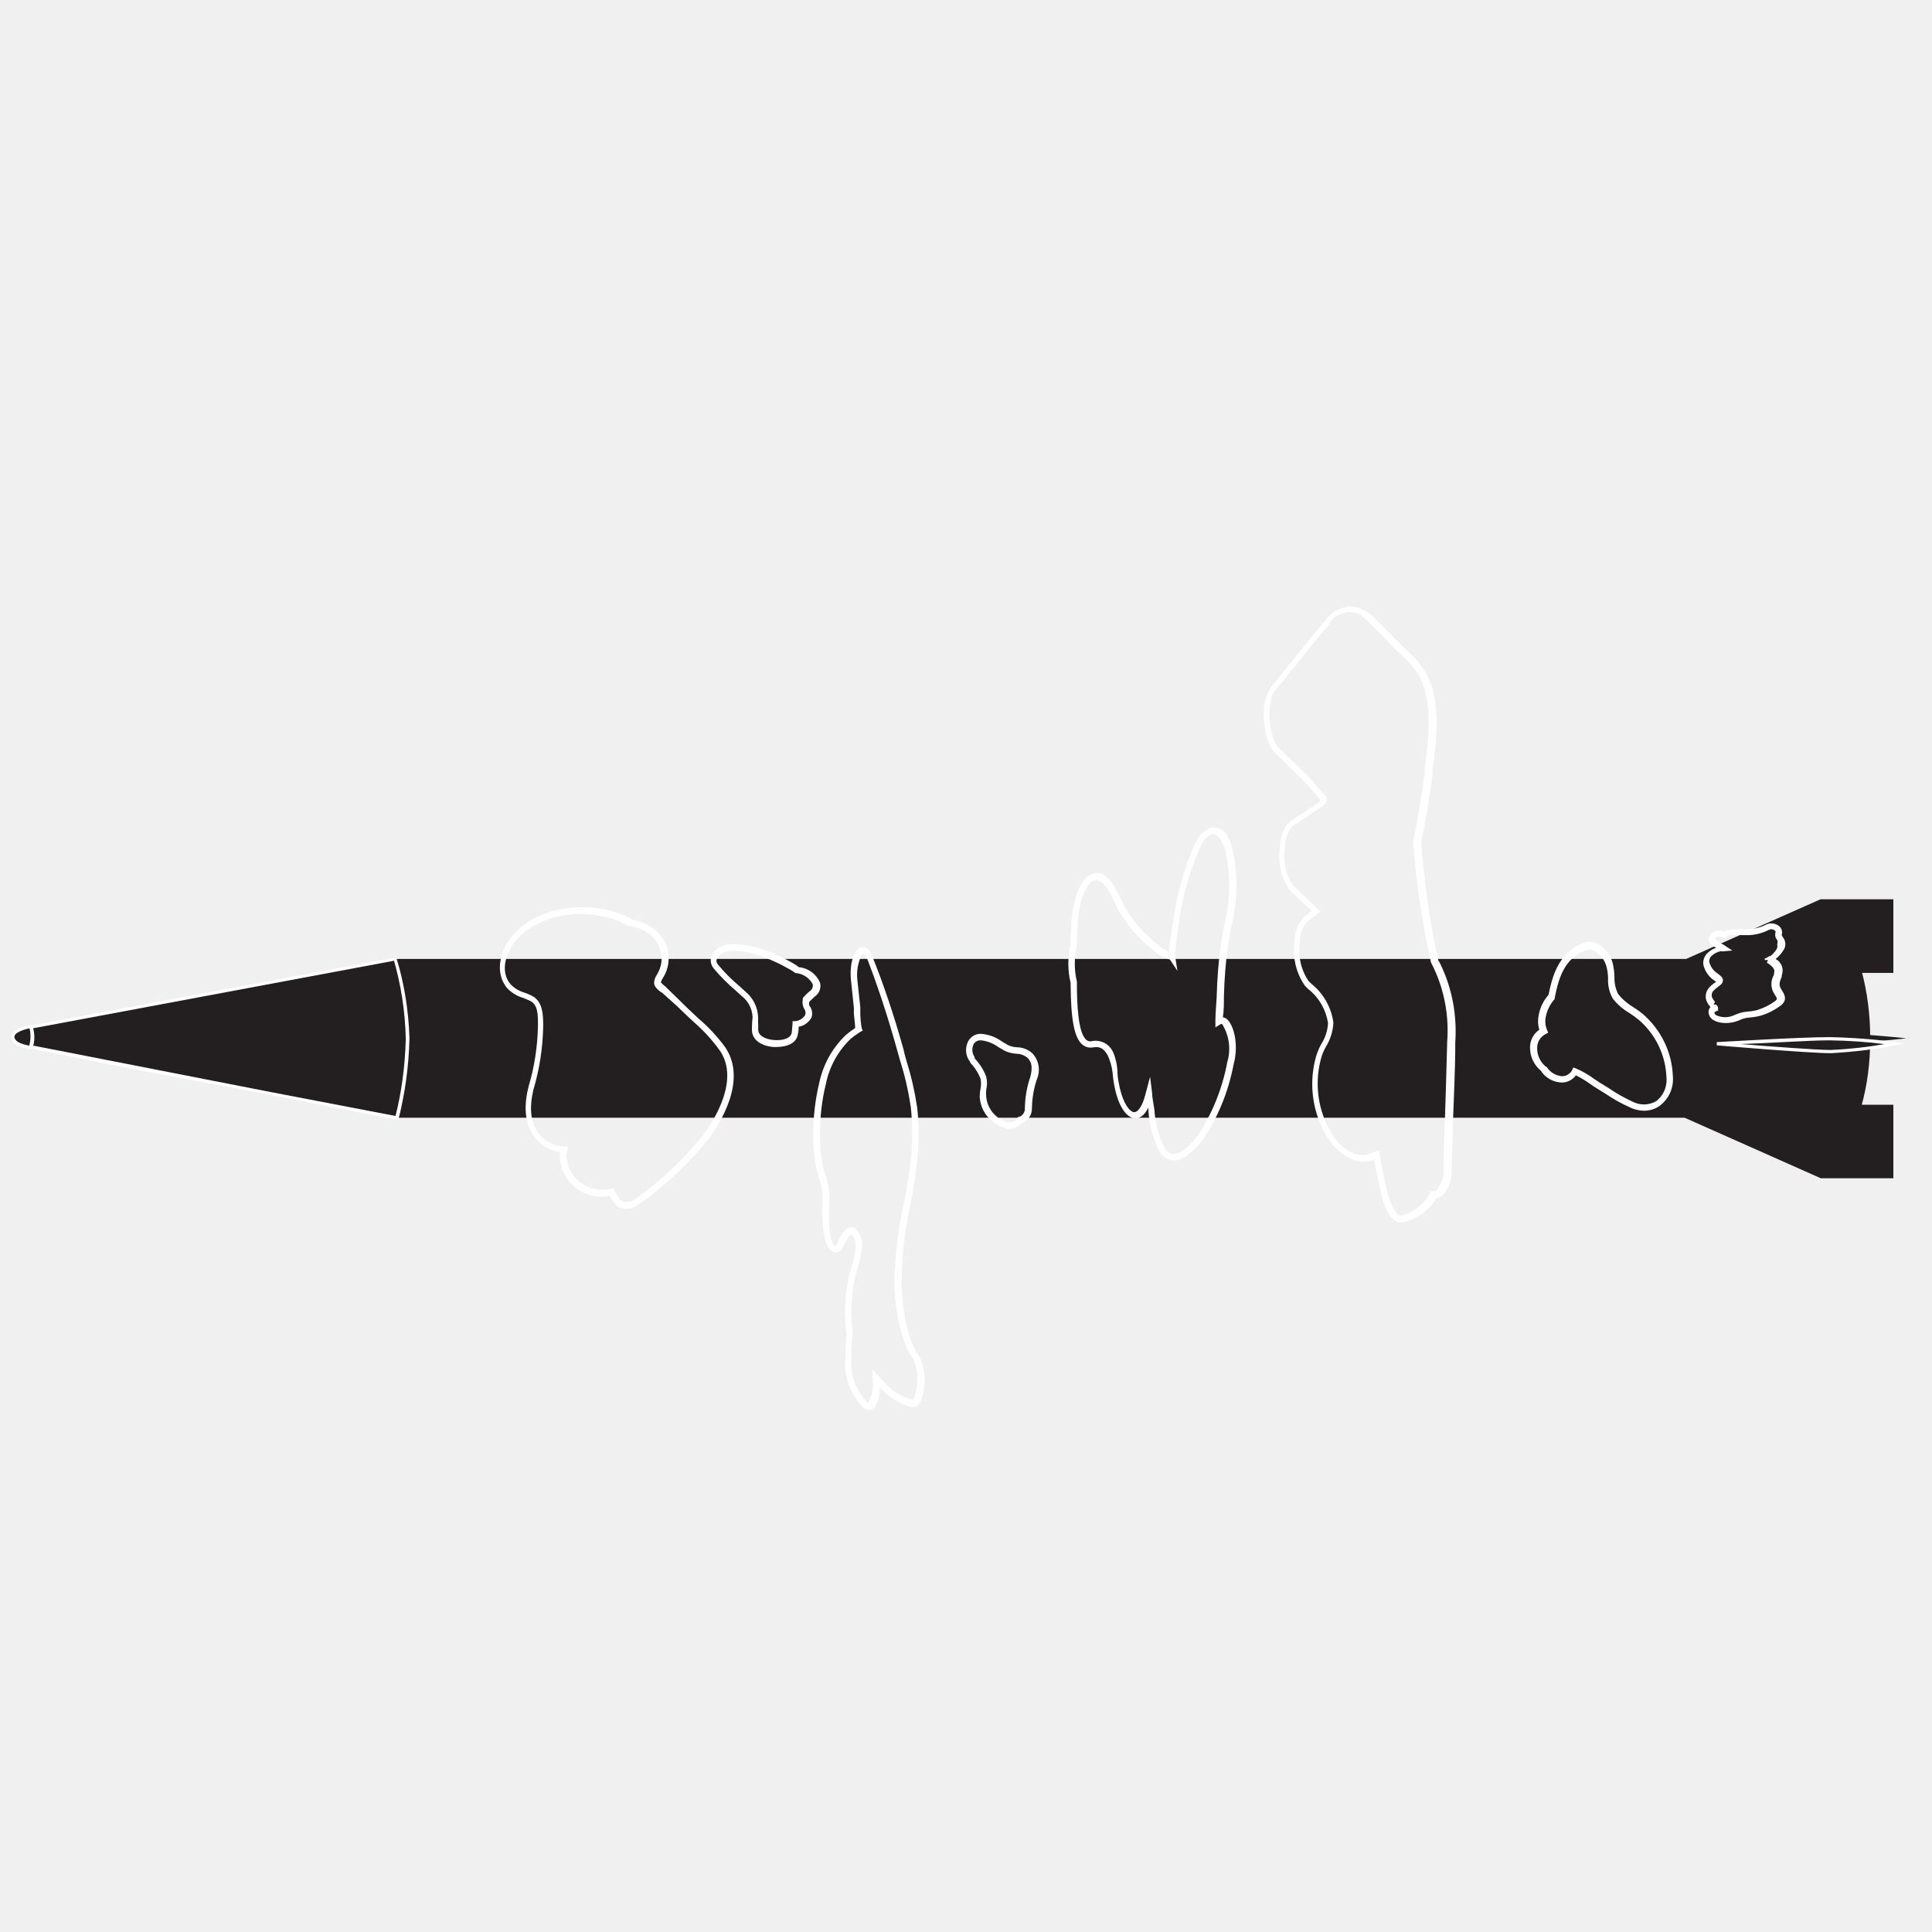
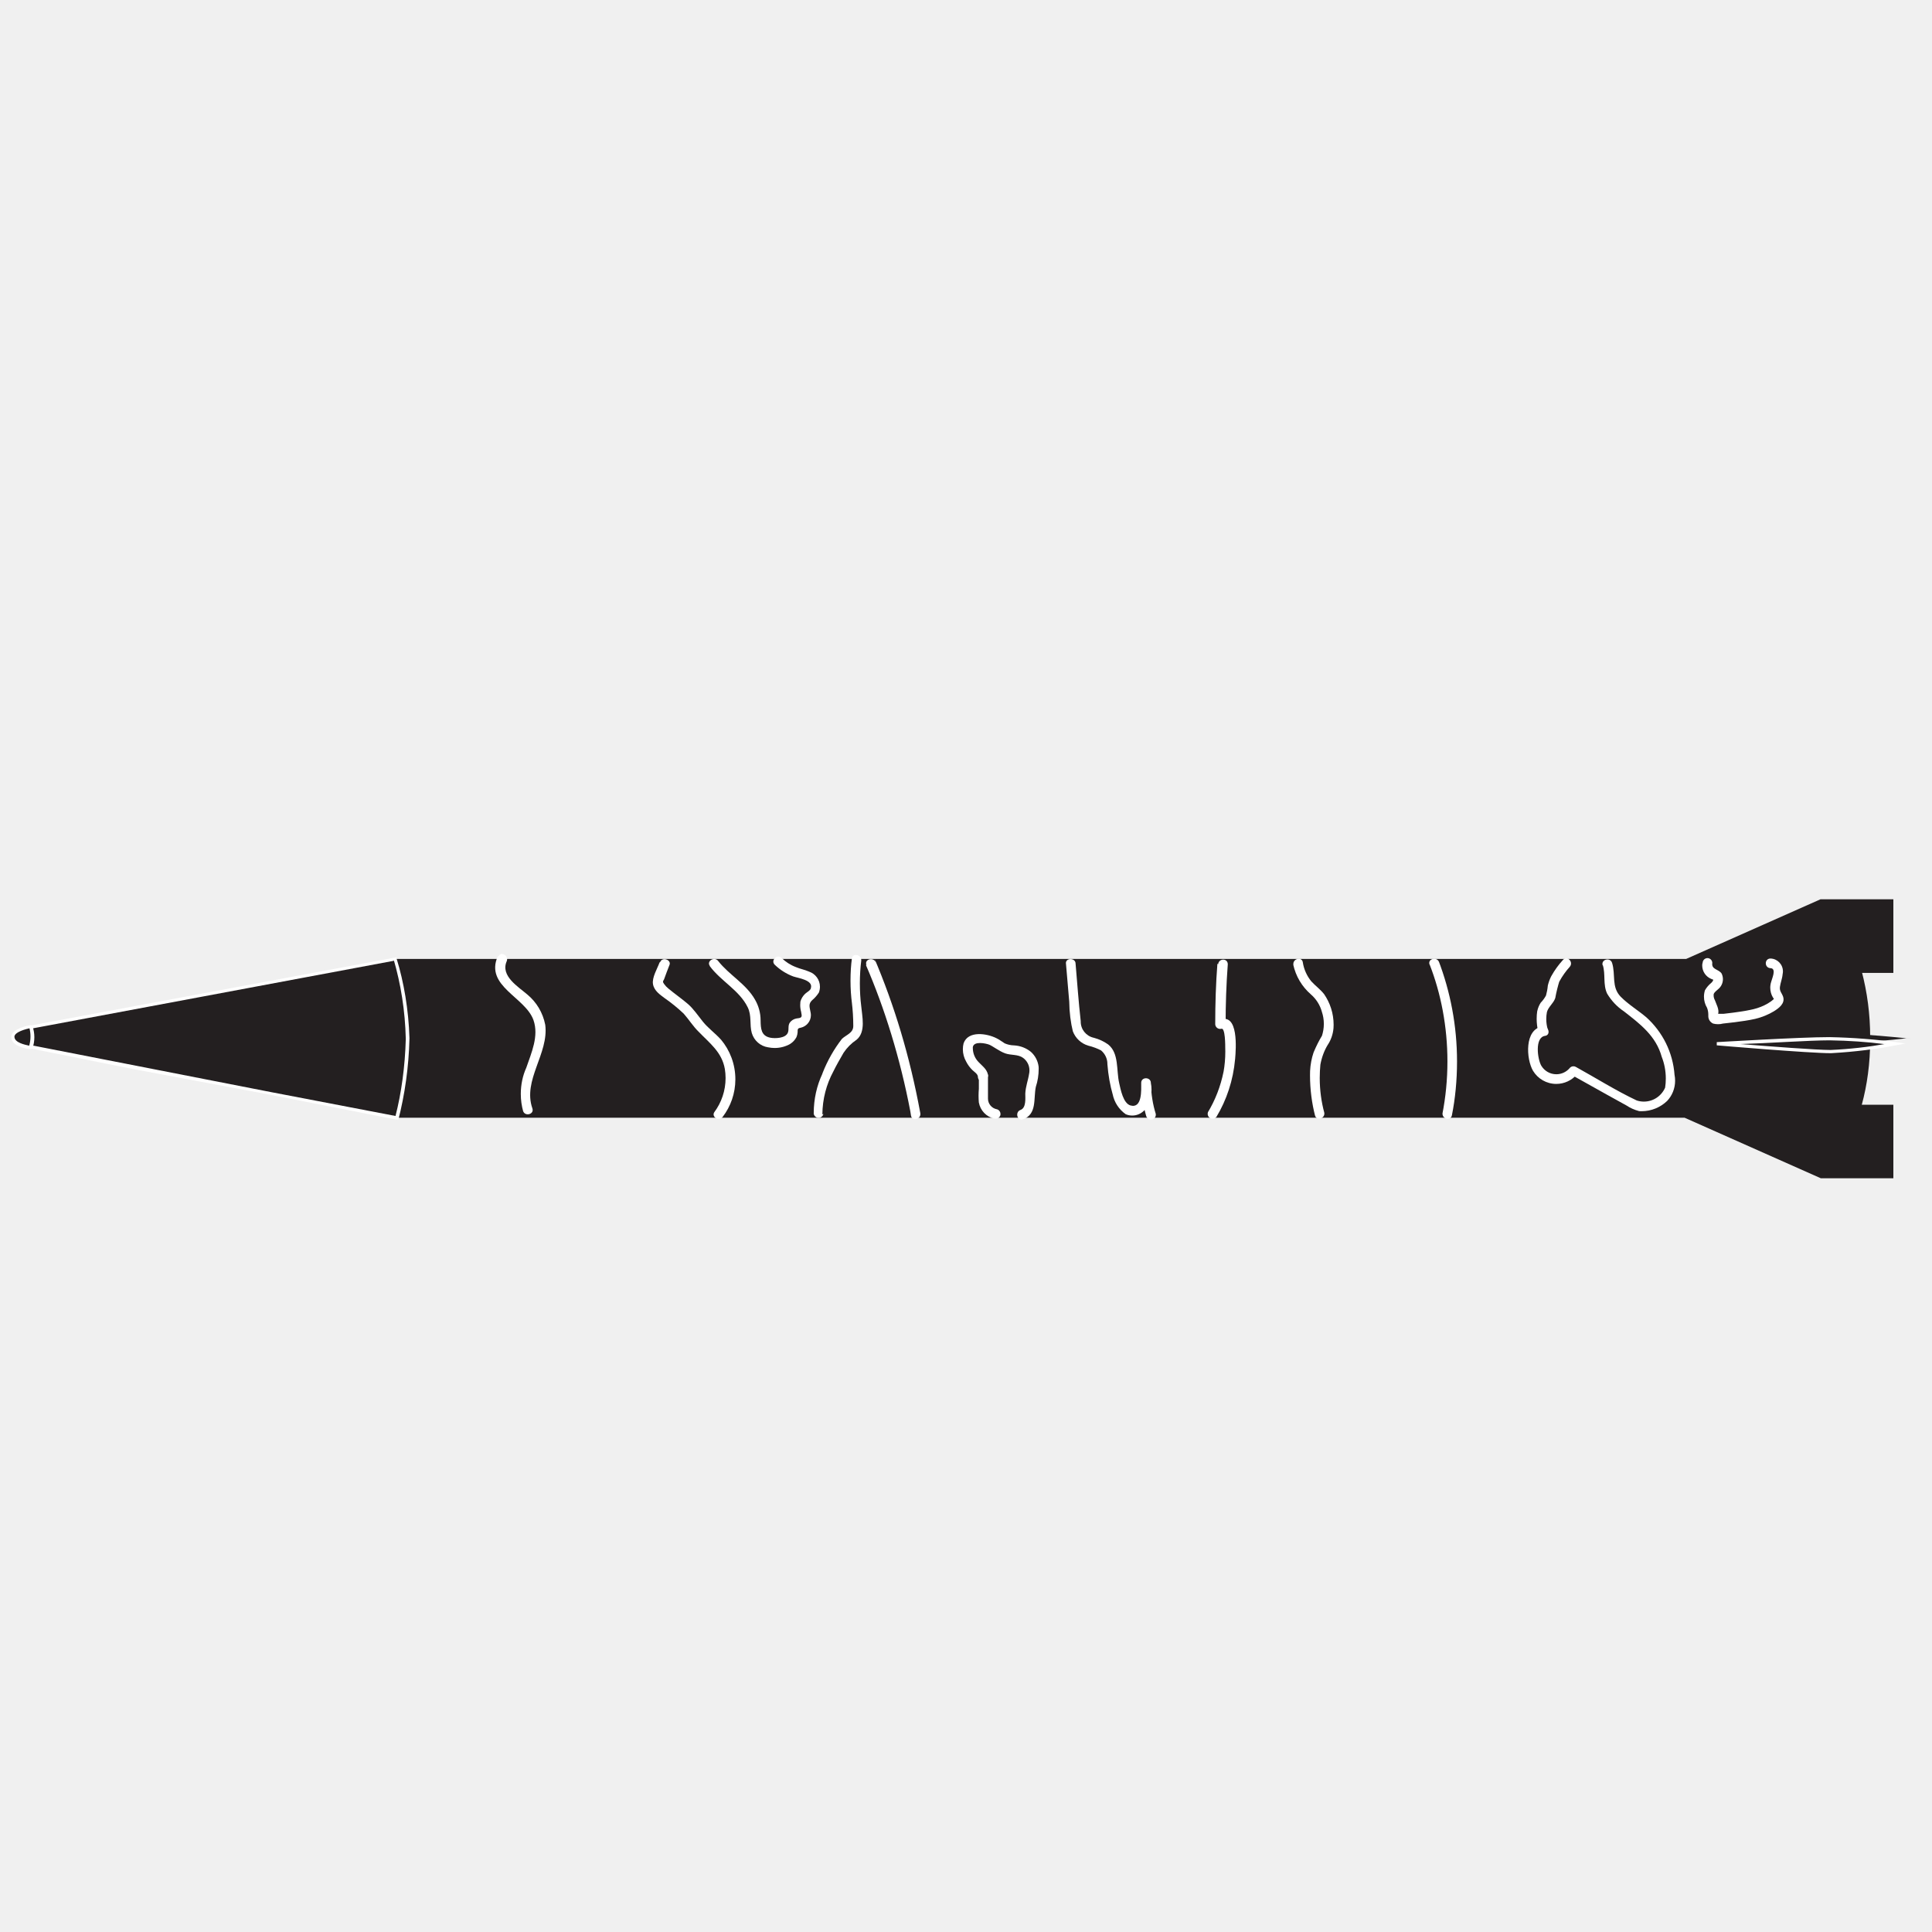
<svg xmlns="http://www.w3.org/2000/svg" version="1.1" width="32" height="32" viewBox="0 0 32 32">
  <path fill="#231f20" d="M27.554 17.199c0.603-0.068 1.302-0.107 2.010-0.107s1.407 0.039 2.095 0.114l-0.085-0.008c-0.603 0.068-1.302 0.107-2.010 0.107s-1.407-0.039-2.095-0.114l0.085 0.008z" />
  <path fill="#231f20" d="M31.36 14.895h-1.207l-2.225 0.988h-21.406v2.63h21.38l2.257 1.003h1.201v-1.218h-0.523c0.088-0.321 0.139-0.69 0.139-1.071 0-0.010-0-0.020-0-0.029v0.002c0-0.006 0-0.013 0-0.020 0-0.379-0.049-0.746-0.141-1.096l0.007 0.030h0.518z" />
-   <path fill="#fff" d="M10.374 20.019h-0.041c-0.064-0.005-0.12-0.038-0.155-0.087l-0-0.001c-0.026-0.035-0.052-0.076-0.076-0.118l-0.003-0.006c-0.041 0.009-0.088 0.014-0.137 0.014-0.347 0-0.635-0.256-0.684-0.59l-0-0.004c-0.003-0.022-0.005-0.047-0.005-0.073s0.002-0.051 0.006-0.075l-0 0.003c-0.122-0.017-0.231-0.066-0.319-0.14l0.001 0.001c-0.237-0.196-0.311-0.514-0.213-0.917l0.015-0.060c0.086-0.29 0.14-0.624 0.147-0.969l0-0.004v-0.034c0-0.149 0-0.32-0.13-0.382l-0.111-0.047c-0.109-0.032-0.203-0.091-0.275-0.17l-0-0c-0.213-0.265-0.105-0.653 0.128-0.9 0.471-0.506 1.365-0.54 1.901-0.256l0.053 0.032c0.168 0.026 0.314 0.103 0.427 0.213l-0-0c0.107 0.109 0.172 0.259 0.172 0.423 0 0.103-0.026 0.201-0.072 0.286l0.002-0.003-0.026 0.045c-0.012 0.019-0.023 0.041-0.031 0.064l-0.001 0.002c0 0.015 0.045 0.051 0.064 0.066 0.013 0.010 0.024 0.020 0.034 0.032l0 0 0.241 0.235 0.111 0.109 0.166 0.156c0.171 0.145 0.321 0.307 0.451 0.485l0.005 0.008c0.354 0.54-0.083 1.237-0.286 1.513-0.336 0.412-0.716 0.769-1.139 1.070l-0.018 0.012c-0.055 0.043-0.125 0.068-0.201 0.068-0.001 0-0.001 0-0.002 0h0zM10.161 19.686l0.017 0.036c0.030 0.055 0.059 0.102 0.092 0.146l-0.002-0.003c0.020 0.026 0.051 0.043 0.085 0.045l0 0c0.008 0.001 0.016 0.001 0.025 0.001 0.051 0 0.098-0.017 0.135-0.044l-0.001 0c0.433-0.308 0.806-0.66 1.127-1.056l0.008-0.011c0.19-0.258 0.599-0.907 0.282-1.391-0.127-0.177-0.268-0.332-0.424-0.469l-0.003-0.003c-0.060-0.053-0.115-0.107-0.171-0.16l-0.111-0.107-0.256-0.23-0.028-0.015c-0.045-0.036-0.1-0.083-0.102-0.145 0.002-0.050 0.019-0.095 0.045-0.133l-0.001 0.001c0.007-0.010 0.013-0.022 0.019-0.035l0.001-0.001c0.038-0.069 0.060-0.151 0.060-0.239 0-0.136-0.054-0.259-0.142-0.35l0 0c-0.103-0.099-0.238-0.166-0.387-0.185l-0.004-0h-0.021c-0.015-0.011-0.032-0.021-0.049-0.029l-0.002-0.001c-0.501-0.267-1.335-0.237-1.775 0.233-0.198 0.213-0.305 0.542-0.124 0.759 0.062 0.065 0.141 0.114 0.229 0.14l0.004 0.001c0.048 0.017 0.088 0.035 0.126 0.054l-0.006-0.003c0.183 0.090 0.188 0.311 0.19 0.474v0.034c-0.007 0.359-0.061 0.702-0.156 1.028l0.007-0.028-0.015 0.058c-0.060 0.254-0.079 0.597 0.179 0.811 0.091 0.070 0.205 0.114 0.33 0.117h0.058v0.058c-0.003 0.015-0.008 0.027-0.013 0.040l0.001-0.001c-0.004 0.019-0.006 0.042-0.006 0.064 0 0.019 0.002 0.037 0.005 0.055l-0-0.002c0.013 0.086 0.041 0.164 0.083 0.233l-0.002-0.003c0.112 0.168 0.301 0.278 0.515 0.278 0.049 0 0.096-0.006 0.142-0.016l-0.004 0.001z" />
-   <path fill="#fff" d="M14.383 23.351c-0.033-0.001-0.062-0.015-0.083-0.036v0c-0.187-0.187-0.302-0.446-0.302-0.731 0-0.020 0.001-0.041 0.002-0.061l-0 0.003c-0-0.012-0-0.026-0-0.041 0-0.141 0.009-0.279 0.025-0.415l-0.002 0.016c-0.016-0.091-0.025-0.197-0.026-0.305v-0c-0-0.009-0-0.020-0-0.032 0-0.201 0.021-0.397 0.061-0.586l-0.003 0.018c0.013-0.062 0.030-0.122 0.047-0.186 0.032-0.092 0.056-0.2 0.068-0.312l0.001-0.006c0.003-0.015 0.004-0.032 0.004-0.050 0-0.071-0.026-0.135-0.069-0.185l0 0s-0.043 0-0.147 0.213c-0.041 0.090-0.102 0.092-0.128 0.087-0.079 0-0.145-0.107-0.171-0.243-0.025-0.116-0.040-0.249-0.041-0.386v-0c-0.001-0.023-0.002-0.050-0.002-0.077s0.001-0.054 0.002-0.080l-0 0.004c0.003-0.030 0.005-0.064 0.005-0.099s-0.002-0.069-0.005-0.104l0 0.004c-0.010-0.101-0.032-0.194-0.062-0.282l0.003 0.009c-0.024-0.071-0.045-0.157-0.060-0.245l-0.002-0.011c-0.018-0.135-0.028-0.291-0.028-0.45 0-0.294 0.035-0.581 0.101-0.855l-0.005 0.025c0.065-0.322 0.223-0.599 0.445-0.81l0.001-0.001c0.045-0.038 0.094-0.075 0.146-0.109l0.006-0.004c0-0.062-0.015-0.156-0.021-0.235 0-0.041 0-0.077 0-0.098l-0.047-0.452c-0.030-0.279 0.045-0.523 0.171-0.553 0.041-0.011 0.119 0 0.175 0.137 0.175 0.426 0.362 0.978 0.52 1.543l0.028 0.117 0.032 0.111c0.067 0.211 0.127 0.468 0.167 0.732l0.004 0.030c0.014 0.128 0.022 0.276 0.022 0.426 0 0.194-0.014 0.385-0.040 0.572l0.002-0.022c-0.026 0.235-0.070 0.467-0.113 0.693-0.076 0.348-0.123 0.75-0.13 1.161l-0 0.006c0 0.531 0.113 1.033 0.297 1.28 0.053 0.113 0.083 0.245 0.083 0.385s-0.031 0.272-0.086 0.391l0.002-0.006c-0.020 0.037-0.059 0.062-0.104 0.062-0.009 0-0.017-0.001-0.025-0.003l0.001 0c-0.203-0.051-0.375-0.158-0.507-0.302l-0.001-0.001-0.019-0.021c0 0.147-0.047 0.322-0.139 0.365-0.009 0.003-0.020 0.005-0.030 0.005-0.008 0-0.016-0.001-0.024-0.003l0.001 0zM14.099 20.331c0.007-0.001 0.015-0.002 0.023-0.002s0.016 0.001 0.024 0.002l-0.001-0c0.082 0.066 0.133 0.166 0.133 0.279 0 0.021-0.002 0.042-0.005 0.063l0-0.002c-0.013 0.126-0.038 0.242-0.076 0.353l0.003-0.011c-0.017 0.060-0.034 0.119-0.045 0.177-0.035 0.169-0.056 0.364-0.056 0.563 0 0.004 0 0.009 0 0.013v-0.001c0 0.102 0.010 0.202 0.027 0.298l-0.002-0.010v0.032c-0.015 0.115-0.024 0.249-0.024 0.384 0 0.015 0 0.030 0 0.045l-0-0.002c-0.001 0.019-0.002 0.040-0.002 0.062 0 0.255 0.103 0.487 0.269 0.655l-0-0s0.013 0 0.013 0c0.051-0.088 0.081-0.194 0.081-0.307 0-0.031-0.002-0.061-0.007-0.091l0 0.003v-0.149l0.098 0.111c0.026 0.028 0.049 0.055 0.075 0.079l0.034 0.036c0.119 0.13 0.273 0.226 0.448 0.272l0.006 0.001c0.024-0.029 0.041-0.064 0.047-0.103l0-0.001c0.021-0.071 0.033-0.153 0.033-0.238 0-0.115-0.022-0.226-0.063-0.327l0.002 0.006c-0.198-0.262-0.32-0.777-0.318-1.338 0.012-0.43 0.064-0.842 0.153-1.24l-0.008 0.043c0.043-0.224 0.085-0.454 0.113-0.687 0.022-0.159 0.035-0.342 0.035-0.529 0-0.149-0.008-0.296-0.024-0.44l0.002 0.018c-0.042-0.285-0.101-0.536-0.178-0.779l0.010 0.035-0.032-0.113c-0.186-0.679-0.371-1.227-0.582-1.762l0.040 0.115c-0.026-0.043-0.055-0.055-0.055-0.055s-0.117 0.171-0.090 0.439l0.049 0.452c0 0.021 0 0.060 0 0.102 0 0.087 0.015 0.213 0.026 0.256l0.015 0.030-0.058 0.034c-0.055 0.036-0.101 0.070-0.146 0.107l0.003-0.002c-0.206 0.198-0.352 0.457-0.41 0.748l-0.002 0.009c-0.060 0.241-0.095 0.517-0.095 0.802 0 0.156 0.010 0.309 0.030 0.459l-0.002-0.018c0.014 0.092 0.034 0.173 0.061 0.251l-0.003-0.010c0.029 0.084 0.051 0.183 0.063 0.285l0.001 0.007c0.003 0.032 0.005 0.069 0.005 0.107s-0.002 0.075-0.005 0.111l0-0.005c-0.001 0.022-0.002 0.047-0.002 0.073s0.001 0.051 0.002 0.076l-0-0.003c-0.001 0.022-0.002 0.048-0.002 0.074 0 0.109 0.010 0.215 0.029 0.318l-0.002-0.011c0.019 0.109 0.064 0.158 0.079 0.16 0.008-0.007 0.015-0.017 0.019-0.027l0-0c0.051-0.113 0.13-0.282 0.239-0.282z" />
-   <path fill="#fff" d="M12.864 17.342h-0.021c-0.181 0-0.38-0.092-0.388-0.269v-0.064c0-0.056 0.004-0.111 0.011-0.165l-0.001 0.007c-0.004-0.145-0.075-0.273-0.182-0.355l-0.001-0.001-0.098-0.090c-0.135-0.114-0.255-0.236-0.365-0.367l-0.004-0.005c-0.027-0.035-0.043-0.080-0.043-0.129 0-0.024 0.004-0.048 0.011-0.069l-0 0.002c0.042-0.095 0.128-0.165 0.231-0.185l0.002-0c0.407-0.085 0.971 0.213 1.133 0.311 0.031 0.019 0.058 0.037 0.083 0.057l-0.002-0.001c0.158 0.015 0.29 0.115 0.351 0.253l0.001 0.003c0.004 0.016 0.007 0.035 0.007 0.054 0 0.071-0.034 0.133-0.087 0.172l-0.001 0c-0.034 0.030-0.066 0.060-0.095 0.091l-0.001 0.001c-0.003 0.009-0.005 0.020-0.005 0.031s0.002 0.022 0.005 0.032l-0-0.001c0.029 0.036 0.047 0.082 0.047 0.133 0 0.023-0.004 0.046-0.011 0.067l0-0.002c-0.044 0.080-0.121 0.137-0.211 0.153l-0.002 0c0 0.036 0 0.075-0.011 0.111-0.015 0.162-0.183 0.224-0.352 0.224zM12.559 17.001v0c-0.001 0.009-0.001 0.020-0.001 0.031s0 0.022 0.001 0.032l-0-0.002c0 0.102 0.147 0.162 0.286 0.166s0.256-0.034 0.269-0.128l0.013-0.143v-0.043h0.041c0.070-0.005 0.131-0.043 0.166-0.099l0.001-0.001c0.005-0.012 0.007-0.025 0.007-0.039 0-0.026-0.009-0.050-0.024-0.070l0 0c-0.016-0.030-0.026-0.065-0.026-0.102 0-0.016 0.002-0.031 0.005-0.046l-0 0.001v-0.028c0.036-0.042 0.074-0.080 0.116-0.114l0.002-0.001c0.030-0.020 0.049-0.054 0.049-0.092 0-0.008-0.001-0.016-0.003-0.024l0 0.001c-0.056-0.102-0.158-0.173-0.278-0.183l-0.001-0h-0.009c-0.023-0.019-0.049-0.036-0.076-0.052l-0.003-0.001c-0.32-0.188-0.764-0.363-1.067-0.301-0.068 0.013-0.124 0.057-0.153 0.116l-0.001 0.001c-0.004 0.010-0.006 0.021-0.006 0.032 0 0.024 0.009 0.045 0.023 0.062l-0-0c0.109 0.132 0.225 0.249 0.352 0.355l0.004 0.003 0.098 0.090c0.129 0.105 0.211 0.264 0.213 0.441v0c-0.001 0.014-0.001 0.031-0.001 0.048 0 0.031 0.001 0.062 0.003 0.093l-0-0.004z" />
-   <path fill="#fff" d="M16.713 18.697c-0.029-0-0.057-0.007-0.082-0.018l0.001 0.001c-0.226-0.070-0.389-0.27-0.405-0.51l-0-0.002c0-0 0-0.001 0-0.001 0-0.048 0.005-0.095 0.014-0.14l-0.001 0.005c0.006-0.025 0.009-0.054 0.009-0.083s-0.003-0.058-0.009-0.086l0 0.003c-0.040-0.103-0.098-0.191-0.171-0.265l0 0v-0.013c-0.043-0.053-0.068-0.122-0.068-0.196 0-0.052 0.013-0.101 0.035-0.145l-0.001 0.002c0.040-0.076 0.118-0.126 0.208-0.126 0.012 0 0.024 0.001 0.036 0.003l-0.001-0c0.12 0.015 0.227 0.059 0.318 0.125l-0.002-0.001 0.098 0.058c0.045 0.022 0.097 0.036 0.153 0.038l0.001 0c0.098 0.002 0.187 0.040 0.254 0.101l-0-0c0.066 0.071 0.107 0.166 0.107 0.271 0 0.056-0.012 0.11-0.033 0.159l0.001-0.003c-0.049 0.141-0.079 0.304-0.083 0.474l-0 0.002c0 0.004 0 0.009 0 0.014 0 0.107-0.067 0.198-0.161 0.233l-0.002 0.001c-0.053 0.061-0.129 0.099-0.215 0.102h-0zM16.143 17.517v0.013c0.082 0.085 0.147 0.186 0.19 0.299l0.002 0.006c0.008 0.032 0.013 0.069 0.013 0.107s-0.005 0.075-0.014 0.11l0.001-0.003c-0.002 0.018-0.003 0.038-0.003 0.059s0.001 0.041 0.003 0.061l-0-0.002c0.019 0.196 0.153 0.357 0.334 0.415l0.003 0.001c0.013 0.003 0.028 0.006 0.043 0.006 0.058 0 0.109-0.029 0.14-0.073l0-0.001v-0.013h0.015c0.061-0.016 0.105-0.071 0.105-0.136 0-0.003-0-0.006-0-0.009l0 0c0.003-0.188 0.036-0.367 0.095-0.534l-0.004 0.012c0.038-0.151 0.026-0.241-0.047-0.314-0.051-0.043-0.118-0.068-0.191-0.068-0 0-0.001 0-0.001 0h0c-0.071-0.006-0.136-0.024-0.195-0.053l0.003 0.001-0.102-0.060c-0.077-0.056-0.169-0.095-0.27-0.108l-0.003-0c-0.007-0.001-0.015-0.002-0.023-0.002-0.049 0-0.091 0.027-0.113 0.068l-0 0.001c-0.012 0.026-0.019 0.056-0.019 0.088 0 0.047 0.015 0.090 0.041 0.126l-0-0.001z" />
-   <path fill="#fff" d="M23.196 20.247c-0.154 0-0.267-0.239-0.316-0.454s-0.090-0.401-0.122-0.587c-0.23 0.087-0.459 0-0.681-0.239-0.213-0.277-0.342-0.63-0.342-1.012 0-0.172 0.026-0.337 0.074-0.493l-0.003 0.012c0.024-0.072 0.051-0.133 0.084-0.191l-0.003 0.005c0.063-0.098 0.103-0.215 0.109-0.342l0-0.002c-0.037-0.232-0.158-0.43-0.331-0.566l-0.002-0.001c-0.017-0.019-0.034-0.034-0.049-0.049-0.115-0.164-0.183-0.368-0.183-0.587 0-0.052 0.004-0.103 0.011-0.152l-0.001 0.006c0-0.001 0-0.002 0-0.003 0-0.165 0.067-0.315 0.175-0.423v0l0.111-0.079-0.35-0.329c-0.118-0.157-0.189-0.356-0.189-0.571 0-0.049 0.004-0.096 0.011-0.143l-0.001 0.005c0-0.105 0.043-0.356 0.177-0.448l0.476-0.32 0.030-0.026c-0.049-0.049-0.098-0.109-0.145-0.164s-0.1-0.117-0.141-0.158l-0.476-0.465c-0.213-0.213-0.252-0.853-0.073-1.082l0.299-0.371c0.192-0.239 0.393-0.489 0.591-0.723 0.092-0.133 0.234-0.226 0.398-0.251l0.003-0c0.169 0.002 0.321 0.076 0.426 0.192l0 0c0.107 0.098 0.213 0.213 0.316 0.316l0.145 0.149 0.094 0.087c0.125 0.108 0.229 0.235 0.31 0.377l0.004 0.007c0.241 0.461 0.16 1.090 0.096 1.596v0.053c-0.051 0.395-0.115 0.779-0.19 1.137 0.057 0.728 0.158 1.392 0.304 2.040l-0.018-0.095c0.18 0.342 0.286 0.747 0.286 1.176 0 0.066-0.002 0.131-0.007 0.195l0.001-0.009c0 0.467-0.026 0.93-0.041 1.395 0 0.23-0.015 0.463-0.021 0.693 0.001 0.015 0.002 0.032 0.002 0.049 0 0.149-0.054 0.286-0.143 0.392l0.001-0.001c-0.030 0.027-0.068 0.045-0.11 0.049l-0.001 0c-0.118 0.2-0.311 0.346-0.538 0.4l-0.006 0.001zM22.839 19.051l0.013 0.073c0.034 0.201 0.077 0.427 0.13 0.64s0.164 0.386 0.213 0.373c0.215-0.049 0.391-0.188 0.489-0.374l0.002-0.004 0.017-0.032h0.036c0.003 0 0.005 0 0.008 0 0.022 0 0.042-0.009 0.056-0.024l0-0c0.067-0.086 0.107-0.195 0.107-0.314 0-0.016-0.001-0.032-0.002-0.048l0 0.002c0-0.233 0.015-0.463 0.021-0.695 0.015-0.463 0.030-0.928 0.041-1.393 0.005-0.056 0.007-0.122 0.007-0.188 0-0.413-0.103-0.803-0.285-1.144l0.006 0.013v-0.013c-0.13-0.562-0.233-1.237-0.287-1.925l-0.003-0.050v-0.015c0.073-0.356 0.137-0.74 0.188-1.137v-0.053c0.064-0.491 0.143-1.101-0.083-1.532-0.078-0.138-0.176-0.255-0.29-0.353l-0.002-0.002c-0.034-0.030-0.066-0.062-0.096-0.092l-0.147-0.149c-0.1-0.107-0.213-0.213-0.311-0.311-0.071-0.1-0.186-0.165-0.317-0.165-0.151 0-0.283 0.087-0.346 0.214l-0.001 0.002c-0.198 0.233-0.397 0.48-0.589 0.721-0.1 0.124-0.198 0.247-0.299 0.369-0.145 0.179-0.105 0.774 0.064 0.939l0.476 0.461c0.045 0.045 0.094 0.102 0.147 0.166s0.102 0.119 0.154 0.173l0.013 0.013v0.096l-0.019 0.019c-0.026 0.021-0.047 0.043-0.064 0.053l-0.476 0.32c-0.081 0.096-0.13 0.221-0.13 0.357 0 0.004 0 0.008 0 0.013v-0.001c-0.006 0.039-0.010 0.084-0.010 0.13 0 0.184 0.058 0.354 0.157 0.493l-0.002-0.003 0.448 0.427-0.213 0.156c-0.081 0.086-0.13 0.202-0.13 0.33 0 0.003 0 0.007 0 0.010v-0.001c-0.007 0.043-0.011 0.092-0.011 0.142 0 0.19 0.057 0.367 0.156 0.514l-0.002-0.003 0.047 0.045c0.194 0.156 0.327 0.38 0.364 0.635l0.001 0.005c-0.006 0.147-0.050 0.282-0.121 0.398l0.002-0.003c-0.028 0.047-0.053 0.102-0.073 0.16l-0.002 0.007c-0.042 0.136-0.066 0.291-0.066 0.453 0 0.356 0.118 0.685 0.317 0.949l-0.003-0.004c0.213 0.23 0.412 0.292 0.619 0.188z" />
-   <path fill="#fff" d="M19.437 19.221h-0.023c-0.094-0.016-0.172-0.075-0.213-0.156l-0.001-0.002c-0.098-0.195-0.162-0.423-0.179-0.664l-0-0.006v-0.049c-0.073 0.147-0.156 0.181-0.213 0.179-0.145 0-0.275-0.19-0.339-0.484-0.018-0.076-0.032-0.168-0.040-0.261l-0-0.007c-0.013-0.108-0.042-0.206-0.084-0.296l0.003 0.006c-0.081-0.145-0.16-0.147-0.25-0.132-0.010 0.002-0.022 0.003-0.034 0.003-0.052 0-0.1-0.019-0.137-0.050l0 0c-0.132-0.113-0.19-0.403-0.194-1.001v-0.021c-0.024-0.096-0.038-0.206-0.038-0.32s0.014-0.224 0.040-0.329l-0.002 0.009c0-0.341 0.028-0.759 0.181-1.005 0.047-0.098 0.143-0.167 0.255-0.175l0.001-0c0.124 0 0.243 0.119 0.352 0.339 0.132 0.31 0.326 0.571 0.567 0.778l0.003 0.002 0.081 0.064c0.054 0.050 0.117 0.092 0.185 0.124l0.004 0.002s0-0.015 0-0.021c0.017-0.151 0.036-0.292 0.058-0.427 0.067-0.507 0.201-0.967 0.392-1.395l-0.013 0.032c0.094-0.175 0.213-0.262 0.326-0.252s0.213 0.077 0.288 0.352c0.041 0.181 0.065 0.39 0.065 0.604 0 0.253-0.033 0.497-0.095 0.73l0.004-0.020c-0.017 0.107-0.036 0.213-0.051 0.318-0.034 0.241-0.057 0.526-0.064 0.815l-0 0.009c0 0.111 0 0.213-0.017 0.335 0.021 0.004 0.040 0.011 0.056 0.022l-0.001-0c0.122 0.087 0.213 0.427 0.124 0.751-0.091 0.478-0.27 0.902-0.522 1.273l0.008-0.012c-0.183 0.226-0.343 0.339-0.484 0.339zM19.049 17.835l0.034 0.273c0 0.068 0.019 0.145 0.026 0.201l0.011 0.073c0.015 0.23 0.074 0.443 0.169 0.635l-0.004-0.010c0.027 0.058 0.080 0.099 0.144 0.109l0.001 0c0.107 0 0.245-0.1 0.401-0.297 0.233-0.348 0.405-0.757 0.491-1.197l0.003-0.021c0.022-0.069 0.035-0.148 0.035-0.23 0-0.152-0.044-0.294-0.12-0.413l0.002 0.003c-0.013 0-0.017 0-0.021 0l-0.090 0.055v-0.105c0-0.13 0.015-0.265 0.021-0.397 0.008-0.304 0.031-0.592 0.069-0.876l-0.005 0.042c0.015-0.107 0.034-0.213 0.053-0.322 0.056-0.207 0.089-0.445 0.089-0.691 0-0.203-0.022-0.402-0.064-0.592l0.003 0.018c-0.049-0.166-0.122-0.269-0.196-0.275s-0.151 0.066-0.213 0.196c-0.177 0.387-0.307 0.836-0.367 1.306l-0.002 0.023c-0.021 0.137-0.038 0.275-0.055 0.427-0.001 0.011-0.002 0.023-0.002 0.035s0.001 0.025 0.002 0.037l-0-0.002 0.038 0.241-0.124-0.188c-0.109-0.027-0.203-0.081-0.277-0.156l-0-0-0.075-0.062c-0.26-0.218-0.466-0.492-0.598-0.805l-0.005-0.014c-0.087-0.173-0.181-0.275-0.26-0.279s-0.109 0.041-0.162 0.126c-0.141 0.213-0.162 0.627-0.164 0.954v0.015c-0.022 0.088-0.035 0.19-0.035 0.294s0.013 0.206 0.037 0.303l-0.002-0.009v0.045c0 0.339 0.021 0.804 0.156 0.919 0.017 0.015 0.040 0.024 0.065 0.024 0.007 0 0.015-0.001 0.021-0.002l-0.001 0c0.021-0.005 0.044-0.008 0.069-0.008 0.131 0 0.243 0.080 0.291 0.193l0.001 0.002c0.041 0.097 0.066 0.209 0.070 0.327l0 0.002c0 0.085 0.021 0.175 0.038 0.258 0.060 0.26 0.164 0.399 0.239 0.401v0c0.064 0 0.132-0.1 0.179-0.269z" />
-   <path fill="#fff" d="M27.243 18.398c-0.082-0.001-0.159-0.018-0.23-0.048l0.004 0.001c-0.164-0.073-0.304-0.152-0.436-0.243l0.009 0.006-0.158-0.098c-0.036-0.021-0.067-0.042-0.096-0.064l0.003 0.002c-0.068-0.049-0.145-0.096-0.226-0.138l-0.011-0.005c-0.053 0.071-0.135 0.117-0.228 0.119h-0c-0.148-0.002-0.278-0.079-0.353-0.195l-0.001-0.002c-0.109-0.091-0.178-0.228-0.178-0.38 0-0.012 0-0.023 0.001-0.035l-0 0.002c0.009-0.11 0.067-0.205 0.152-0.264l0.001-0.001c-0.013-0.042-0.021-0.090-0.021-0.14 0-0.035 0.004-0.069 0.011-0.102l-0.001 0.003c0.024-0.132 0.082-0.247 0.165-0.34l-0.001 0.001c0.066-0.331 0.173-0.693 0.565-0.853 0.035-0.016 0.075-0.025 0.117-0.025s0.083 0.009 0.119 0.025l-0.002-0.001c0.123 0.066 0.215 0.176 0.257 0.308l0.001 0.004c0.021 0.075 0.033 0.16 0.034 0.249v0c-0 0.005-0 0.012-0 0.018 0 0.096 0.023 0.187 0.064 0.267l-0.002-0.003c0.069 0.085 0.151 0.156 0.243 0.211l0.004 0.002c0.061 0.038 0.113 0.076 0.163 0.117l-0.003-0.002c0.294 0.254 0.484 0.622 0.499 1.034l0 0.003c0.001 0.014 0.002 0.029 0.002 0.046 0 0.177-0.084 0.334-0.214 0.434l-0.001 0.001c-0.070 0.051-0.158 0.083-0.253 0.085h-0.001zM26.059 17.681l0.041 0.015c0.114 0.049 0.212 0.106 0.302 0.173l-0.004-0.003 0.087 0.058 0.162 0.1c0.117 0.081 0.251 0.158 0.391 0.222l0.016 0.007c0.051 0.025 0.111 0.040 0.175 0.040 0.076 0 0.148-0.021 0.209-0.058l-0.002 0.001c0.103-0.082 0.168-0.208 0.168-0.349 0-0.015-0.001-0.029-0.002-0.043l0 0.002c-0.015-0.384-0.19-0.724-0.461-0.956l-0.002-0.001c-0.044-0.036-0.092-0.072-0.143-0.105l-0.006-0.004c-0.109-0.063-0.2-0.143-0.274-0.237l-0.002-0.002c-0.050-0.087-0.080-0.192-0.080-0.303 0-0.012 0-0.024 0.001-0.035l-0 0.002c-0.001-0.076-0.013-0.15-0.033-0.219l0.001 0.006c-0.034-0.107-0.105-0.194-0.198-0.246l-0.002-0.001c-0.022-0.010-0.048-0.016-0.075-0.016s-0.053 0.006-0.076 0.016l0.001-0c-0.316 0.126-0.427 0.395-0.503 0.787v0.015c-0.073 0.081-0.125 0.182-0.147 0.295l-0.001 0.004c-0.005 0.022-0.007 0.047-0.007 0.073 0 0.051 0.011 0.099 0.030 0.143l-0.001-0.002 0.019 0.045-0.043 0.023c-0.080 0.040-0.135 0.12-0.139 0.213v0c-0 0.007-0.001 0.014-0.001 0.022 0 0.122 0.056 0.232 0.143 0.304l0.001 0.001h0.011c0.056 0.090 0.151 0.15 0.261 0.158l0.001 0c0.072-0.003 0.133-0.044 0.164-0.103l0-0.001z" />
-   <path fill="#fff" d="M28.559 16.943c-0.001 0-0.001 0-0.002 0-0.064 0-0.123-0.017-0.175-0.046l0.002 0.001c-0.051-0.027-0.085-0.080-0.085-0.14 0-0.001 0-0.002 0-0.003v0c0.001-0.029 0.013-0.056 0.032-0.075v0c-0.025-0.027-0.046-0.058-0.061-0.092l-0.001-0.002c-0.011-0.024-0.017-0.053-0.017-0.083 0-0.049 0.017-0.095 0.045-0.131l-0 0c0.029-0.034 0.061-0.064 0.097-0.089l0.002-0.001 0.034-0.026h-0.015l-0.026-0.019c-0.090-0.062-0.154-0.155-0.177-0.264l-0-0.003c-0.001-0.006-0.001-0.013-0.001-0.020 0-0.061 0.024-0.116 0.063-0.157l-0 0c0.040-0.042 0.090-0.075 0.147-0.093l0.003-0.001-0.055-0.034c-0.039-0.021-0.065-0.061-0.065-0.107 0-0.023 0.007-0.045 0.018-0.064l-0 0.001c0.039-0.051 0.1-0.083 0.169-0.083 0.026 0 0.051 0.005 0.074 0.013l-0.001-0c0.016-0.008 0.035-0.015 0.054-0.019l0.001-0c0.052-0.011 0.111-0.017 0.172-0.017 0.021 0 0.043 0.001 0.064 0.002l-0.003-0c0.038 0 0.075 0 0.113 0 0.108-0.006 0.207-0.034 0.296-0.081l-0.004 0.002c0.024-0.011 0.053-0.018 0.083-0.018 0.050 0 0.095 0.018 0.13 0.048l-0-0c0.029 0.024 0.047 0.061 0.047 0.101 0 0.015-0.002 0.029-0.007 0.043l0-0.001s0 0 0.015 0.032c0.013 0.015 0.024 0.032 0.032 0.050l0 0.001c0.009 0.021 0.014 0.044 0.014 0.070 0 0.040-0.013 0.078-0.036 0.108l0-0.001c-0.034 0.054-0.076 0.1-0.125 0.138l-0.001 0.001c0.070 0.036 0.117 0.108 0.117 0.191 0 0.028-0.005 0.055-0.015 0.080l0-0.001v0.023c-0.034 0.081-0.049 0.128-0.019 0.19l0.026 0.043c0.036 0.060 0.098 0.156-0.030 0.25-0.095 0.070-0.204 0.126-0.323 0.162l-0.008 0.002c-0.054 0.014-0.118 0.025-0.184 0.030l-0.004 0c-0.056 0.005-0.107 0.019-0.154 0.042l0.003-0.001-0.034 0.013c-0.060 0.023-0.13 0.037-0.203 0.037-0.008 0-0.015-0-0.022-0l0.001 0zM28.427 16.64c0.014 0.014 0.024 0.031 0.030 0.050l0 0.001v0.045l-0.041 0.019c-0.010 0.002-0.017 0.008-0.021 0.017l-0 0c0.004 0.020 0.017 0.036 0.034 0.045l0 0c0.042 0.019 0.092 0.031 0.144 0.031s0.102-0.011 0.146-0.032l-0.002 0.001 0.034-0.013c0.050-0.023 0.109-0.039 0.17-0.047l0.003-0c0.064-0.004 0.124-0.013 0.182-0.027l-0.007 0.001c0.114-0.034 0.213-0.084 0.301-0.149l-0.003 0.002c0.047-0.036 0.041-0.045 0-0.107-0.010-0.015-0.020-0.033-0.029-0.051l-0.001-0.003c-0.017-0.037-0.027-0.079-0.027-0.124 0-0.056 0.016-0.109 0.043-0.154l-0.001 0.001v-0.023c0.015-0.038 0.017-0.085-0.083-0.156l-0.034-0.023 0.019-0.043h-0.053v-0.030h0.019l0.055-0.034h0.017c0.039-0.031 0.072-0.067 0.099-0.107l0.001-0.002c0.023-0.041 0.021-0.062 0.013-0.079 0.004-0.014 0.007-0.031 0.007-0.048 0-0.010-0.001-0.020-0.003-0.030l0 0.001c-0.023-0.023-0.037-0.055-0.037-0.090 0-0.015 0.003-0.030 0.007-0.043l-0 0.001c0-0.011 0-0.021-0.013-0.028-0.015-0.013-0.035-0.021-0.057-0.021-0.014 0-0.026 0.003-0.038 0.009l0-0c-0.097 0.051-0.212 0.083-0.333 0.089l-0.002 0h-0.119c-0.020-0.002-0.042-0.003-0.065-0.003-0.052 0-0.104 0.005-0.153 0.014l0.005-0.001c-0.014 0.003-0.026 0.009-0.037 0.017l0-0-0.030 0.028-0.034-0.021c-0.015-0.009-0.032-0.014-0.051-0.014-0.031 0-0.058 0.013-0.077 0.035l-0 0s0 0 0.013 0.023l0.109 0.070c0.015 0.007 0.029 0.015 0.041 0.024l-0.001-0 0.126 0.083-0.151 0.013c-0.003 0.001-0.007 0.001-0.011 0.001s-0.007-0-0.011-0.001l0 0h-0.030c-0.056 0.014-0.104 0.040-0.143 0.077l0-0c-0.023 0.022-0.037 0.053-0.037 0.088 0 0.003 0 0.006 0 0.009l-0-0c0.021 0.081 0.070 0.148 0.135 0.191l0.001 0.001 0.023 0.017c0.030 0.023 0.066 0.049 0.068 0.094 0 0 0 0 0 0.001 0 0.032-0.016 0.061-0.040 0.078l-0 0-0.047 0.036c-0.029 0.021-0.054 0.043-0.076 0.068l-0 0c-0.014 0.018-0.023 0.042-0.023 0.067 0 0.015 0.003 0.029 0.008 0.042l-0-0.001c0.013 0.026 0.029 0.049 0.047 0.069l-0-0-0.023 0.045z" />
  <path fill="#231f20" d="M6.575 18.513l-2.095-0.401-3.921-0.762c-0.066-0.013-0.324-0.045-0.324-0.179s0.262-0.156 0.324-0.169l5.988-1.12c0.121 0.391 0.198 0.841 0.213 1.308l0 0.009c-0.014 0.473-0.081 0.924-0.195 1.356l0.009-0.042z" />
  <path fill="#fff" d="M6.594 18.545h-0.023l-2.091-0.412-2.276-0.427-1.67-0.335c-0.107-0.017-0.32-0.055-0.32-0.201 0-0.107 0.19-0.164 0.348-0.194l6.007-1.12v0.021c0.121 0.393 0.198 0.847 0.213 1.316l0 0.008c-0.012 0.474-0.076 0.928-0.188 1.362l0.009-0.042zM6.526 15.913l-5.963 1.116c-0.183 0.036-0.303 0.092-0.303 0.143 0 0.1 0.213 0.134 0.282 0.149h0.021l3.917 0.766 2.071 0.397c0.097-0.38 0.158-0.82 0.17-1.272l0-0.008c-0.011-0.464-0.082-0.907-0.205-1.327l0.009 0.036z" />
  <path fill="#231f20" d="M0.491 17.35c-0.064-0.013-0.277-0.045-0.277-0.179s0.23-0.156 0.286-0.169 0.049 0.361-0.009 0.348z" />
  <path fill="#fff" d="M0.495 17.376v0h-0.019c-0.085-0.017-0.288-0.058-0.288-0.201 0-0.107 0.166-0.164 0.307-0.194 0.003-0.001 0.006-0.001 0.009-0.001 0.016 0 0.029 0.009 0.036 0.022l0 0c0.018 0.053 0.029 0.114 0.029 0.178s-0.011 0.125-0.030 0.182l0.001-0.004c-0.008 0.011-0.021 0.018-0.035 0.018-0.003 0-0.007-0-0.010-0.001l0 0zM0.495 17.030c-0.16 0.036-0.256 0.087-0.256 0.141 0 0.1 0.179 0.134 0.245 0.149v0c0.013-0.046 0.021-0.099 0.021-0.153 0-0.049-0.006-0.096-0.018-0.141l0.001 0.004z" />
  <path fill="#231f20" d="M28.437 17.28s1.523 0.128 1.884 0.128c0.395-0.023 0.761-0.068 1.119-0.136l-0.053 0.008c-0.321-0.046-0.698-0.076-1.081-0.083l-0.009-0c-0.486 0.009-1.86 0.083-1.86 0.083z" />
  <path fill="#fff" d="M30.321 17.444c-0.358 0-1.871-0.128-1.886-0.13v-0.053c0.013 0 1.38-0.083 1.865-0.083 0.395 0.008 0.773 0.038 1.146 0.089l-0.051-0.006 0.164 0.023-0.162 0.030c-0.308 0.061-0.677 0.108-1.053 0.129l-0.022 0.001zM28.828 17.293c0.478 0.038 1.259 0.098 1.493 0.098 0.325-0.015 0.629-0.050 0.927-0.104l-0.041 0.006c-0.268-0.035-0.582-0.057-0.901-0.062l-0.006-0c-0.322 0-1.035 0.049-1.481 0.062z" />
+   <path fill="#fff" d="M8.243 15.842c-0.213 0.493 0.457 0.672 0.593 1.054 0.092 0.265-0.034 0.54-0.119 0.789-0.058 0.128-0.091 0.277-0.091 0.434 0 0.101 0.014 0.198 0.040 0.291l-0.002-0.008c0.032 0.096 0.188 0.055 0.154-0.043-0.164-0.471 0.275-0.907 0.213-1.385-0.040-0.203-0.146-0.376-0.295-0.5l-0.001-0.001c-0.151-0.13-0.448-0.307-0.343-0.55 0.041-0.094-0.096-0.175-0.137-0.081z" />
+   <path fill="#fff" d="M10.925 15.94c-0.036 0.1-0.13 0.252-0.109 0.363s0.119 0.173 0.188 0.226c0.119 0.083 0.224 0.169 0.321 0.261l-0.001-0.001c0.085 0.096 0.158 0.213 0.245 0.297 0.186 0.194 0.388 0.339 0.437 0.621 0.007 0.045 0.012 0.096 0.012 0.148 0 0.212-0.069 0.407-0.186 0.565l0.002-0.003c-0.060 0.083 0.079 0.164 0.137 0.081 0.13-0.171 0.209-0.387 0.209-0.621 0-0.251-0.090-0.482-0.24-0.66l0.001 0.002c-0.094-0.105-0.213-0.19-0.299-0.297s-0.156-0.213-0.247-0.292-0.213-0.164-0.324-0.256c-0.027-0.022-0.050-0.046-0.070-0.074l-0.001-0.001c-0.023-0.038-0.026-0.034 0-0.081 0.028-0.081 0.060-0.16 0.090-0.239s-0.119-0.139-0.156-0.043z" />
+   <path fill="#fff" d="M11.755 16c0.183 0.25 0.491 0.401 0.629 0.683 0.070 0.141 0.028 0.288 0.068 0.427 0.037 0.125 0.142 0.218 0.271 0.237l0.002 0c0.032 0.007 0.069 0.011 0.107 0.011 0.094 0 0.182-0.025 0.258-0.068l-0.003 0.001c0.045-0.028 0.080-0.066 0.104-0.111l0.001-0.002c0.010-0.024 0.017-0.051 0.019-0.080l0-0.001c0-0.053 0-0.066 0.053-0.075 0.096-0.022 0.167-0.107 0.167-0.208 0-0.019-0.003-0.038-0.007-0.056l0 0.002c-0.013-0.079-0.038-0.13 0.026-0.192 0.044-0.036 0.081-0.079 0.112-0.126l0.001-0.002c0.011-0.029 0.018-0.062 0.018-0.096 0-0.117-0.076-0.216-0.181-0.251l-0.002-0.001c-0.073-0.032-0.149-0.045-0.213-0.073-0.093-0.035-0.173-0.087-0.239-0.152l0 0c-0.073-0.073-0.188 0.041-0.113 0.113 0.086 0.083 0.189 0.149 0.303 0.192l0.006 0.002c0.075 0.026 0.324 0.058 0.29 0.186 0 0.041-0.068 0.073-0.096 0.1-0.037 0.035-0.065 0.080-0.079 0.13l-0 0.002c-0.002 0.016-0.003 0.035-0.003 0.054 0 0.042 0.006 0.082 0.017 0.12l-0.001-0.003c0 0.021 0.019 0.062 0 0.083s-0.051 0.017-0.077 0.023c-0.046 0.008-0.085 0.033-0.111 0.068l-0 0c-0.036 0.053-0.011 0.113-0.032 0.166-0.036 0.096-0.213 0.1-0.29 0.085-0.154-0.030-0.16-0.151-0.162-0.286-0-0.126-0.034-0.245-0.094-0.347l0.002 0.003c-0.151-0.265-0.427-0.407-0.61-0.64-0.060-0.083-0.198 0-0.139 0.081z" />
+   <path fill="#fff" d="M13.621 18.46c0.002-0.258 0.067-0.5 0.181-0.712l-0.004 0.008c0.053-0.109 0.113-0.213 0.175-0.32 0.057-0.085 0.128-0.156 0.211-0.212l0.003-0.002c0.158-0.13 0.092-0.388 0.077-0.563-0.014-0.111-0.022-0.24-0.022-0.371s0.008-0.26 0.024-0.386l-0.002 0.015c0.017-0.1-0.137-0.143-0.154-0.043-0.015 0.111-0.023 0.238-0.023 0.368s0.008 0.258 0.025 0.383l-0.002-0.015c0.014 0.115 0.023 0.248 0.023 0.383v0.001c0 0.117-0.117 0.145-0.188 0.213-0.13 0.167-0.24 0.36-0.321 0.567l-0.005 0.016c-0.089 0.19-0.141 0.412-0.141 0.647 0 0.004 0 0.007 0 0.011v-0.001c0.007 0.039 0.040 0.068 0.080 0.068s0.073-0.029 0.080-0.067l0-0z" />
+   <path fill="#fff" d="M14.342 15.983c0.31 0.714 0.569 1.551 0.735 2.42l0.012 0.076c0.019 0.102 0.173 0.058 0.154-0.043-0.174-0.945-0.429-1.782-0.766-2.576l0.030 0.080c-0.041-0.094-0.194-0.053-0.156 0.043z" />
+   <path fill="#fff" d="M16.365 17.833c0-0.111-0.083-0.164-0.154-0.239-0.061-0.061-0.098-0.144-0.098-0.237 0-0.004 0-0.009 0-0.013l-0 0.001c0.015-0.107 0.213-0.064 0.269-0.043s0.171 0.111 0.267 0.145 0.213 0.013 0.297 0.075c0.064 0.047 0.105 0.122 0.105 0.207 0 0.018-0.002 0.036-0.005 0.053l0-0.002c-0.017 0.113-0.058 0.213-0.064 0.333 0 0.077 0.017 0.237-0.079 0.271s-0.055 0.19 0.041 0.156c0.237-0.087 0.171-0.346 0.213-0.54 0.030-0.090 0.047-0.193 0.047-0.3 0-0.011-0-0.022-0.001-0.033l0 0.002c-0.012-0.099-0.059-0.185-0.128-0.247l-0-0c-0.076-0.062-0.173-0.101-0.278-0.107l-0.001-0c-0.057-0.001-0.11-0.014-0.158-0.035l0.003 0.001c-0.047-0.028-0.087-0.062-0.137-0.085-0.156-0.079-0.469-0.13-0.544 0.085-0.008 0.030-0.012 0.064-0.012 0.099 0 0.073 0.020 0.142 0.054 0.202l-0.001-0.002c0.027 0.054 0.062 0.101 0.102 0.141l0 0c0.030 0.030 0.092 0.066 0.094 0.113 0 0.102 0.166 0.102 0.16 0z" />
+   <path fill="#fff" d="M16.213 17.807v0.228c-0.003 0.034-0.005 0.073-0.005 0.113s0.002 0.079 0.005 0.118l-0-0.005c0.024 0.133 0.125 0.238 0.254 0.266l0.002 0c0.006 0.002 0.014 0.003 0.021 0.003 0.037 0 0.068-0.024 0.079-0.058l0-0.001c0.002-0.006 0.002-0.013 0.002-0.020 0-0.037-0.025-0.069-0.059-0.078l-0.001-0c-0.084-0.016-0.147-0.089-0.147-0.176 0-0.002 0-0.003 0-0.005v0c0-0.128 0-0.258 0-0.386-0.007-0.039-0.040-0.068-0.080-0.068s-0.073 0.029-0.080 0.067l-0 0z" />
+   <path fill="#fff" d="M17.655 15.951l0.055 0.64c0.002 0.175 0.023 0.344 0.063 0.506l-0.003-0.015c0.043 0.114 0.136 0.201 0.251 0.236l0.003 0.001c0.081 0.020 0.152 0.047 0.219 0.082l-0.006-0.003c0.064 0.054 0.105 0.134 0.105 0.223 0 0.002-0 0.004-0 0.006v-0c0.014 0.181 0.044 0.348 0.090 0.509l-0.004-0.018c0.027 0.14 0.106 0.258 0.216 0.336l0.002 0.001c0.032 0.014 0.068 0.022 0.107 0.022 0.081 0 0.153-0.035 0.204-0.090l0-0c0.073-0.092 0.116-0.209 0.116-0.337 0-0.040-0.004-0.079-0.012-0.117l0.001 0.004c0-0.102-0.162-0.105-0.16 0 0.004 0.199 0.035 0.389 0.089 0.57l-0.004-0.015c0.012 0.031 0.041 0.053 0.076 0.053 0.045 0 0.081-0.036 0.081-0.081 0-0.005-0-0.010-0.001-0.015l0 0c-0.048-0.152-0.077-0.328-0.081-0.51l-0-0.002h-0.16c0 0.113 0.019 0.427-0.177 0.373-0.122-0.034-0.164-0.267-0.188-0.371-0.049-0.213 0-0.495-0.183-0.64-0.069-0.049-0.149-0.087-0.236-0.11l-0.005-0.001c-0.123-0.028-0.213-0.137-0.213-0.267 0-0.003 0-0.006 0-0.009v0c-0.036-0.318-0.058-0.64-0.085-0.951 0-0.1-0.169-0.102-0.16 0z" />
+   <path fill="#fff" d="M20.164 15.962c-0.026 0.333-0.036 0.666-0.036 1.001 0.001 0.044 0.037 0.079 0.081 0.079 0.007 0 0.013-0.001 0.020-0.002l-0.001 0c0.068-0.028 0.066 0.288 0.066 0.324 0 0.016 0.001 0.034 0.001 0.053 0 0.116-0.010 0.23-0.030 0.341l0.002-0.012c-0.051 0.253-0.141 0.479-0.263 0.681l0.005-0.009c-0.004 0.009-0.006 0.020-0.006 0.031 0 0.045 0.036 0.081 0.081 0.081 0.026 0 0.049-0.012 0.064-0.031l0-0c0.167-0.277 0.278-0.605 0.309-0.956l0.001-0.009c0.013-0.154 0.062-0.772-0.26-0.64l0.102 0.079c0-0.335 0.011-0.668 0.036-1.001 0-0.105-0.151-0.102-0.16 0z" />
+   <path fill="#fff" d="M21.419 15.972c0.043 0.2 0.147 0.37 0.291 0.496l0.001 0.001c0.087 0.075 0.152 0.175 0.183 0.288l0.001 0.004c0.020 0.059 0.032 0.127 0.032 0.198s-0.012 0.139-0.033 0.203l0.001-0.005c-0.047 0.077-0.093 0.168-0.133 0.263l-0.006 0.015c-0.031 0.091-0.052 0.197-0.057 0.306l-0 0.003c-0.001 0.020-0.001 0.044-0.001 0.067 0 0.234 0.030 0.462 0.086 0.679l-0.004-0.019c0.019 0.1 0.173 0.058 0.154-0.043-0.047-0.172-0.075-0.369-0.075-0.573 0-0.076 0.004-0.152 0.011-0.226l-0.001 0.009c0.022-0.124 0.064-0.236 0.124-0.335l-0.002 0.004c0.053-0.079 0.087-0.175 0.096-0.277l0-0.002c0.001-0.016 0.002-0.035 0.002-0.054 0-0.19-0.059-0.365-0.159-0.51l0.002 0.003c-0.064-0.081-0.149-0.143-0.213-0.213-0.071-0.087-0.121-0.194-0.14-0.312l-0-0.004c-0.019-0.102-0.173-0.058-0.156 0.043z" />
+   <path fill="#fff" d="M23.68 15.977c0.186 0.476 0.294 1.027 0.294 1.603 0 0.301-0.029 0.594-0.085 0.879l0.005-0.029c-0.019 0.102 0.134 0.145 0.154 0.043 0.054-0.268 0.085-0.576 0.085-0.891 0-0.592-0.11-1.158-0.31-1.68l0.011 0.032c-0.036-0.096-0.192-0.053-0.156 0.043z" />
+   <path fill="#fff" d="M25.632 17.037c-0.013-0.048-0.021-0.102-0.021-0.159 0-0.040 0.004-0.078 0.011-0.116l-0.001 0.004c0.023-0.090 0.109-0.145 0.139-0.235 0.020-0.108 0.043-0.199 0.071-0.288l-0.005 0.017c0.051-0.094 0.109-0.175 0.176-0.249l-0.001 0.001c0.066-0.079-0.045-0.192-0.113-0.113-0.073 0.080-0.138 0.169-0.192 0.266l-0.004 0.007c-0.022 0.043-0.041 0.094-0.054 0.147l-0.001 0.005c-0.006 0.062-0.017 0.117-0.032 0.171l0.002-0.007c-0.025 0.046-0.054 0.085-0.088 0.12l0-0c-0.026 0.040-0.046 0.087-0.057 0.138l-0.001 0.003c-0.006 0.038-0.009 0.081-0.009 0.125 0 0.073 0.009 0.144 0.025 0.212l-0.001-0.006c0.019 0.1 0.173 0.058 0.156-0.043z" />
+   <path fill="#fff" d="M26.547 15.983c0.049 0.156 0 0.324 0.073 0.476 0.071 0.118 0.164 0.216 0.274 0.29l0.003 0.002c0.273 0.213 0.531 0.407 0.627 0.755 0.042 0.106 0.067 0.229 0.067 0.358 0 0.053-0.004 0.105-0.012 0.156l0.001-0.006c-0.060 0.138-0.195 0.232-0.353 0.232-0.042 0-0.083-0.007-0.121-0.020l0.003 0.001c-0.343-0.162-0.674-0.371-1.007-0.555-0.012-0.007-0.026-0.011-0.041-0.011-0.022 0-0.043 0.009-0.057 0.024v0c-0.054 0.066-0.135 0.108-0.226 0.108-0.105 0-0.196-0.055-0.247-0.138l-0.001-0.001c-0.064-0.107-0.115-0.474 0.062-0.497 0.1-0.015 0.058-0.171-0.043-0.156-0.303 0.045-0.271 0.54-0.158 0.734 0.080 0.132 0.223 0.218 0.386 0.218 0.135 0 0.256-0.060 0.339-0.154l0-0.001h-0.096l0.599 0.335 0.32 0.177c0.061 0.041 0.132 0.073 0.208 0.093l0.005 0.001c0.011 0.001 0.024 0.001 0.038 0.001 0.164 0 0.313-0.065 0.423-0.17l-0 0c0.082-0.087 0.132-0.205 0.132-0.335 0-0.032-0.003-0.064-0.009-0.095l0 0.003c-0.027-0.381-0.201-0.716-0.464-0.955l-0.001-0.001c-0.137-0.117-0.299-0.213-0.427-0.343-0.158-0.162-0.081-0.365-0.143-0.561-0.032-0.098-0.186-0.058-0.156 0.043z" />
+   <path fill="#fff" d="M28.196 15.962c-0.001 0.009-0.002 0.019-0.002 0.029 0 0.098 0.059 0.183 0.143 0.22l0.002 0.001 0.038 0.015c0 0.019-0.026 0.047-0.036 0.055-0.041 0.034-0.075 0.074-0.101 0.119l-0.001 0.002c-0.010 0.032-0.016 0.068-0.016 0.106 0 0.067 0.019 0.13 0.051 0.183l-0.001-0.002c0.014 0.034 0.022 0.074 0.022 0.116 0 0.006-0 0.011-0 0.017l0-0.001c-0 0.003-0 0.006-0 0.009 0 0.055 0.033 0.102 0.081 0.123l0.001 0c0.023 0.006 0.050 0.010 0.078 0.010s0.055-0.003 0.080-0.010l-0.002 0 0.201-0.023c0.113-0.015 0.226-0.030 0.337-0.055 0.116-0.028 0.219-0.071 0.312-0.127l-0.005 0.003c0.085-0.053 0.192-0.13 0.156-0.243-0.021-0.062-0.062-0.092-0.053-0.162s0.038-0.134 0.045-0.213c0.003-0.014 0.005-0.029 0.005-0.045 0-0.115-0.091-0.209-0.205-0.213h-0c-0.105 0-0.105 0.156 0 0.16s0.019 0.183 0.011 0.224c-0.010 0.030-0.016 0.064-0.016 0.099 0 0.059 0.016 0.115 0.044 0.162l-0.001-0.001s0.015 0.017 0.017 0.026 0 0 0 0-0.032 0.030-0.045 0.038c-0.034 0.025-0.073 0.048-0.113 0.067l-0.004 0.002c-0.071 0.034-0.153 0.060-0.239 0.076l-0.006 0.001c-0.087 0.019-0.179 0.030-0.269 0.043l-0.158 0.019h-0.102c-0.015 0 0 0 0.013 0.017v-0.015c0.021-0.075-0.032-0.164-0.055-0.23-0.013-0.023-0.020-0.049-0.020-0.078 0-0.007 0-0.014 0.001-0.021l-0 0.001c0.011-0.034 0.051-0.060 0.075-0.083 0.048-0.039 0.078-0.099 0.078-0.165 0-0.033-0.008-0.064-0.021-0.092l0.001 0.001c-0.051-0.079-0.173-0.064-0.156-0.179-0.001-0.044-0.037-0.079-0.081-0.079 0 0-0 0-0 0v0c-0.043 0.001-0.078 0.036-0.079 0.079v0z" />
</svg>
